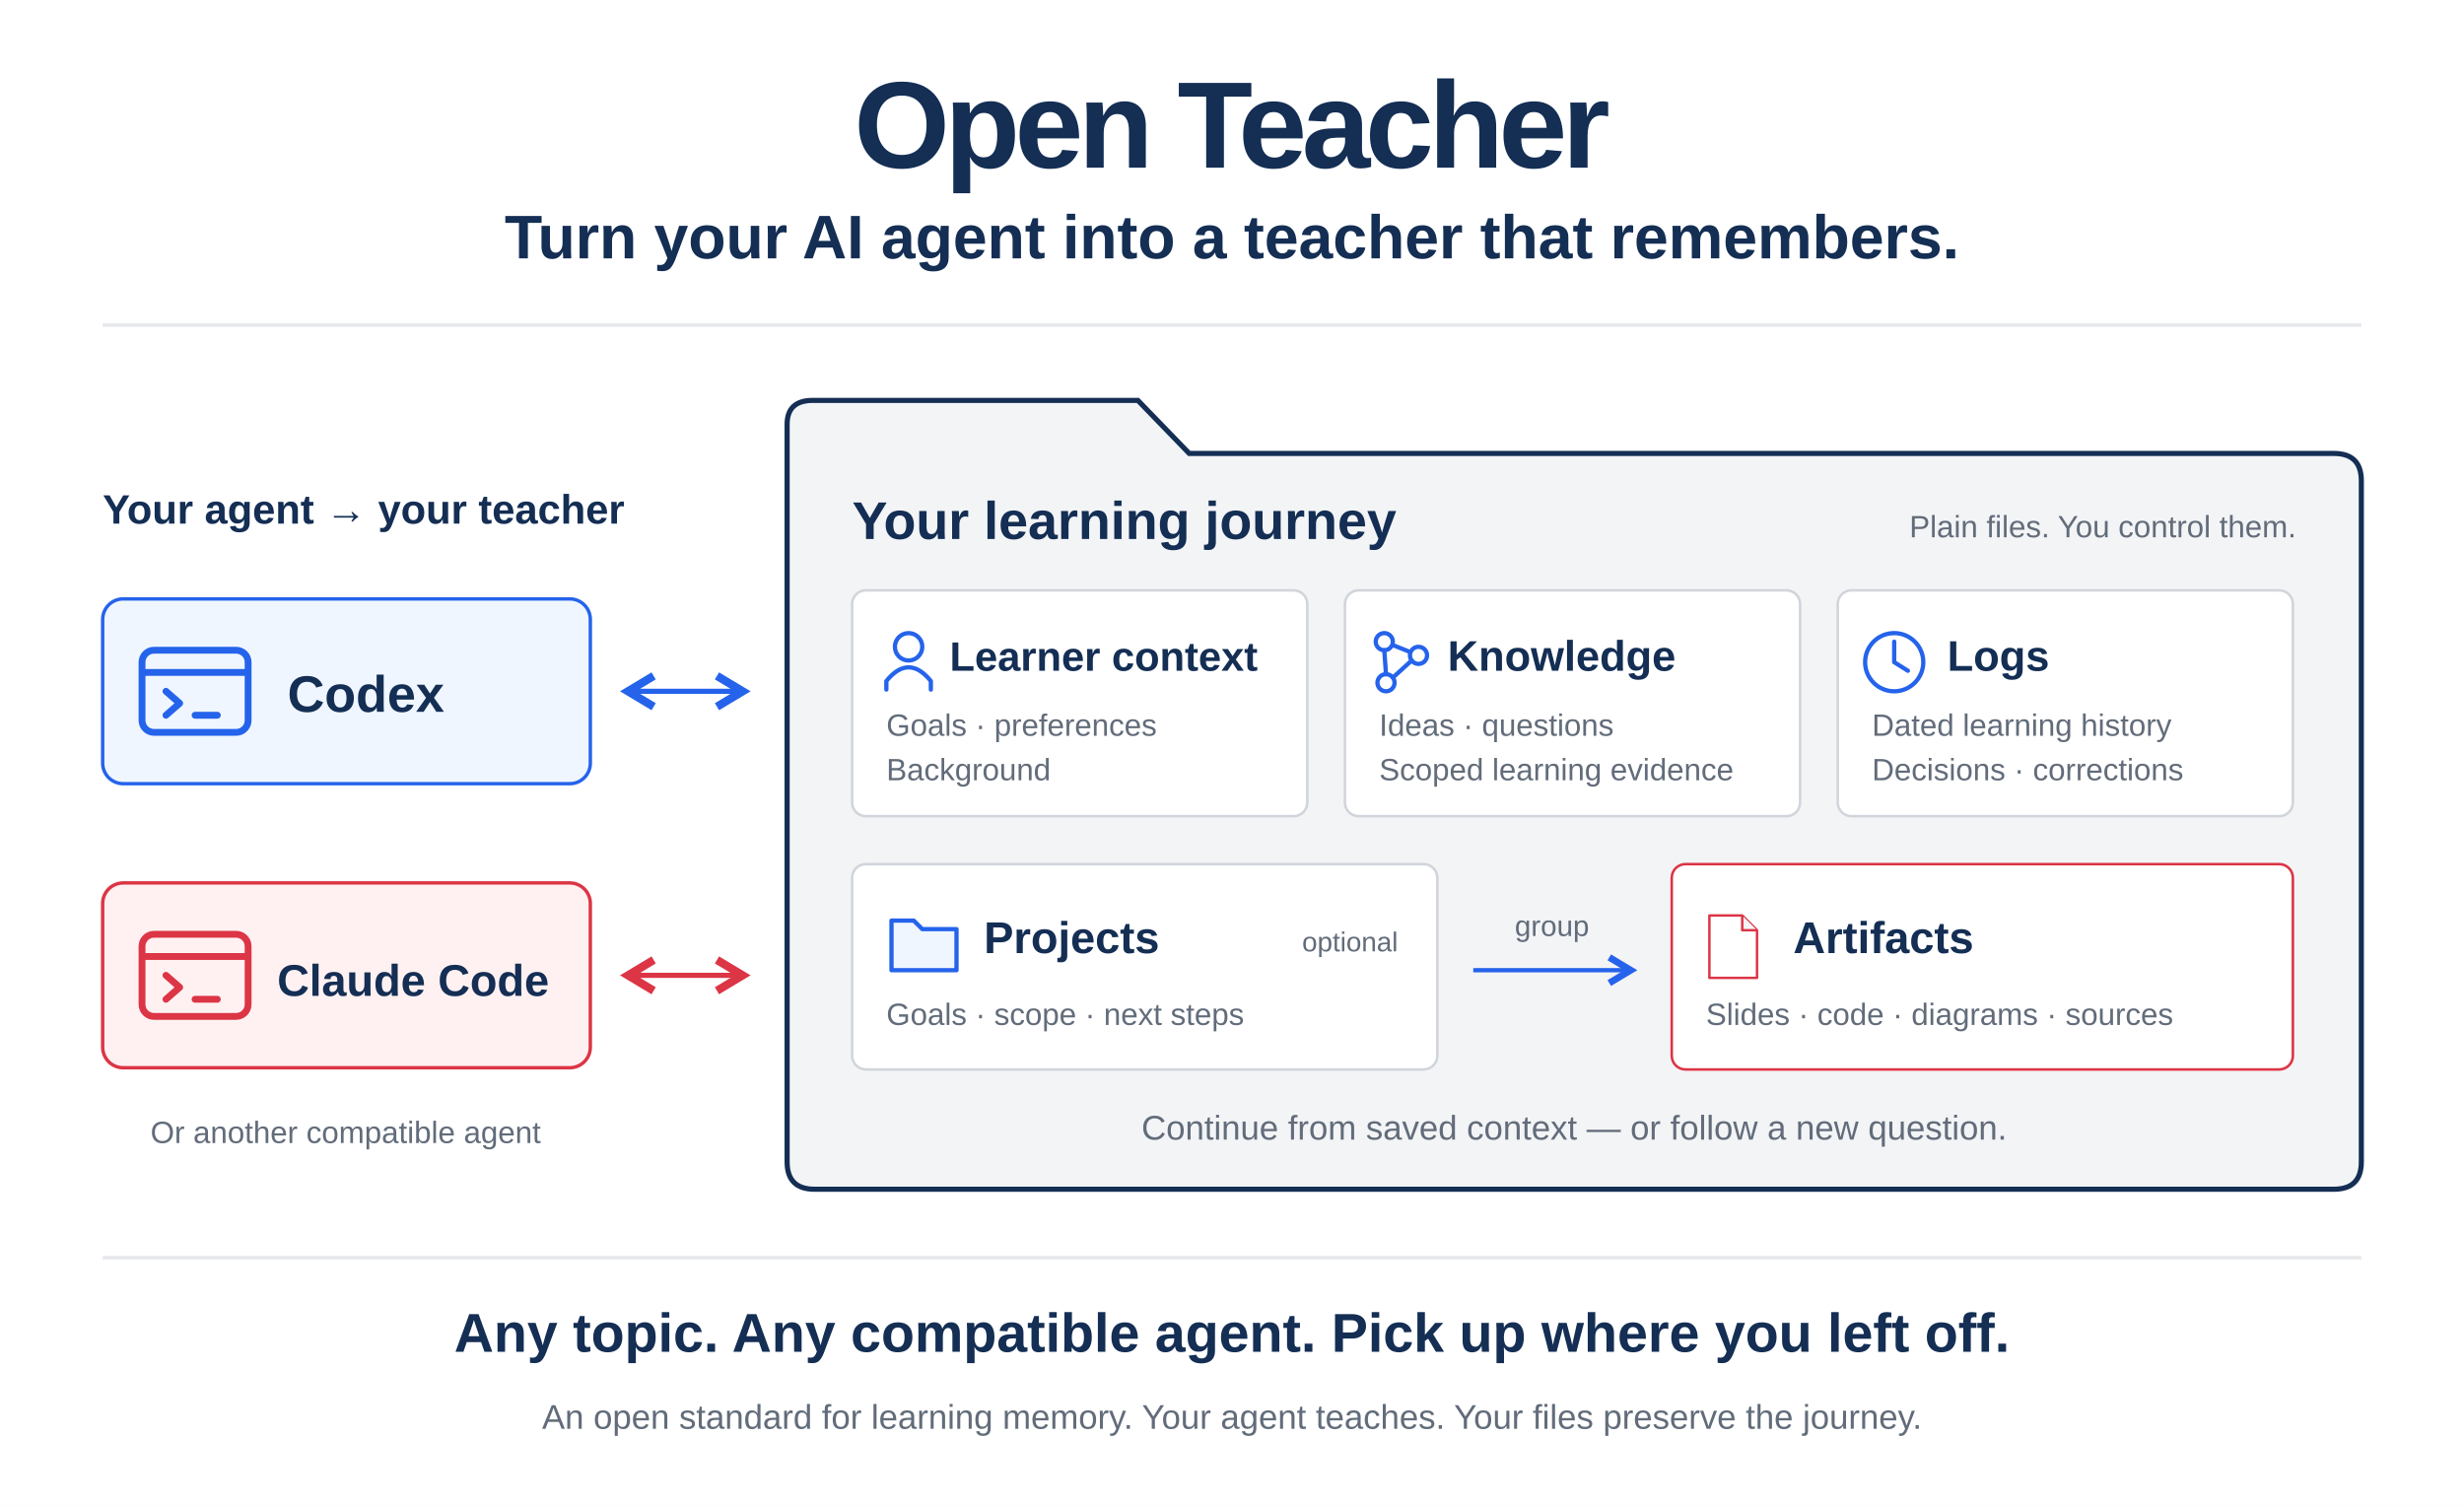
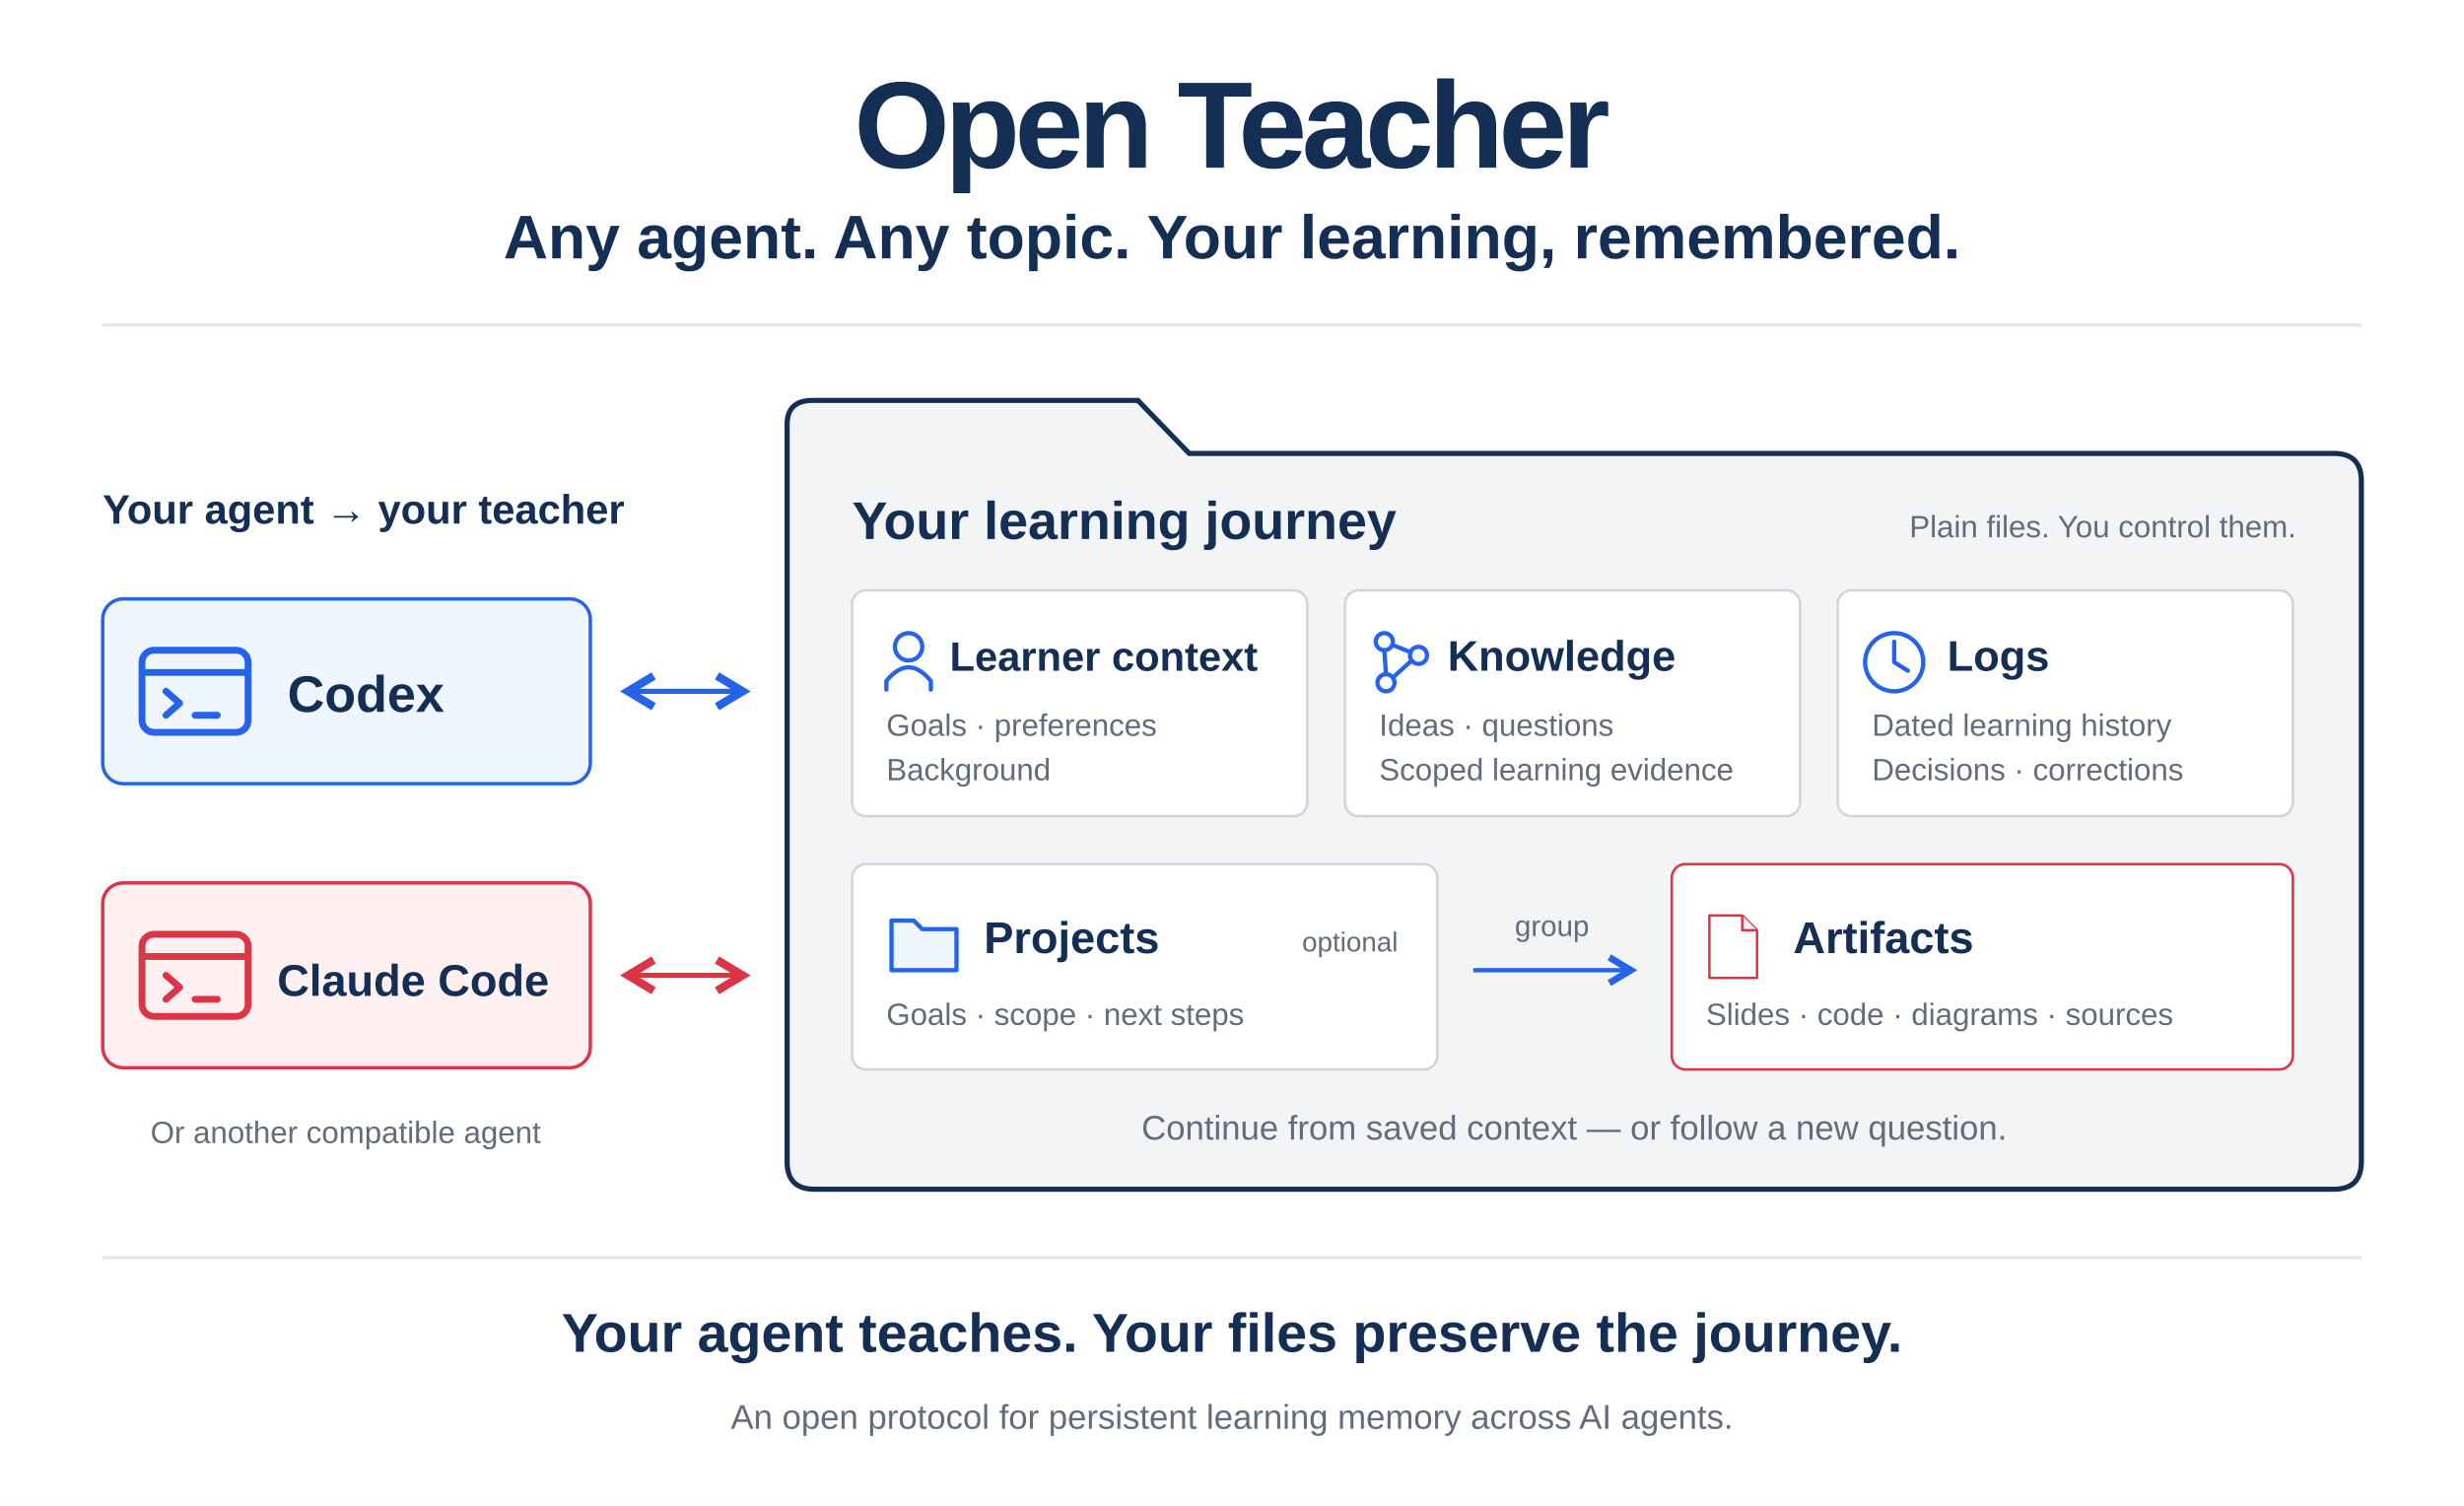
<svg xmlns="http://www.w3.org/2000/svg" width="1440" height="880" viewBox="0 0 1440 880" role="img" aria-labelledby="title desc">
  <defs>
    <marker id="blueArrow" markerWidth="8" markerHeight="8" refX="6" refY="4" orient="auto-start-reverse">
      <path d="M1 1L6 4L1 7" fill="none" stroke="#2563eb" stroke-width="1.6" />
    </marker>
    <marker id="redArrow" markerWidth="8" markerHeight="8" refX="6" refY="4" orient="auto-start-reverse">
      <path d="M1 1L6 4L1 7" fill="none" stroke="#dc3545" stroke-width="1.6" />
    </marker>
    <g id="terminal" fill="none" stroke="currentColor" stroke-width="4" stroke-linecap="round" stroke-linejoin="round">
      <rect width="62" height="48" rx="7" />
      <path d="M1 13H61M14 24l8 7-8 7m17 0h13" />
    </g>
    <g id="file" fill="white" stroke="currentColor" stroke-width="3" stroke-linejoin="round">
      <path d="M0 0h40l18 18v58H0z" />
      <path d="M40 0v18h18" fill="#f3f4f6" />
    </g>
  </defs>
  <rect width="1440" height="880" fill="#fff" />
  <g font-family="Arial, Helvetica, sans-serif" fill="#142e54">
    <text x="720" y="98" text-anchor="middle" font-size="72" font-weight="700" letter-spacing="-3">Open Teacher</text>
-     <text x="720" y="151" text-anchor="middle" font-size="36" font-weight="700">Turn your AI agent into a teacher that remembers.</text>
+     <text x="720" y="151" text-anchor="middle" font-size="36" font-weight="700">Any agent. Any topic. Your learning, remembered.</text>
    <path d="M60 190H1380" stroke="#e5e7eb" stroke-width="2" />
    <text x="60" y="306" font-size="24" font-weight="700">Your agent → your teacher</text>
    <rect x="60" y="350" width="285" height="108" rx="12" fill="#eff6ff" stroke="#2563eb" stroke-width="2" />
    <use href="#terminal" x="83" y="380" color="#2563eb" />
    <text x="168" y="416" font-size="30" font-weight="700">Codex</text>
    <rect x="60" y="516" width="285" height="108" rx="12" fill="#fff1f2" stroke="#dc3545" stroke-width="2" />
    <use href="#terminal" x="83" y="546" color="#dc3545" />
    <text x="162" y="582" font-size="26" font-weight="700">Claude Code</text>
    <path d="M367 404H434" stroke="#2563eb" stroke-width="3" marker-start="url(#blueArrow)" marker-end="url(#blueArrow)" />
    <path d="M367 570H434" stroke="#dc3545" stroke-width="3" marker-start="url(#redArrow)" marker-end="url(#redArrow)" />
    <text x="202" y="668" text-anchor="middle" font-size="18" fill="#626c7a">Or another compatible agent</text>
    <path d="M460 270V248Q460 234 475 234H665L695 265H1364Q1380 265 1380 281V679Q1380 695 1364 695H476Q460 695 460 679Z" fill="#f3f4f6" stroke="#142e54" stroke-width="3" />
    <text x="498" y="315" font-size="31" font-weight="700">Your learning journey</text>
    <text x="1342" y="314" text-anchor="end" font-size="18" fill="#626c7a">Plain files. You control them.</text>
    <g fill="#fff" stroke="#d1d5db" stroke-width="1.5">
      <rect x="498" y="345" width="266" height="132" rx="8" />
      <rect x="786" y="345" width="266" height="132" rx="8" />
      <rect x="1074" y="345" width="266" height="132" rx="8" />
    </g>
    <g stroke="#2563eb" fill="none" stroke-width="2.5" stroke-linecap="round" stroke-linejoin="round">
      <circle cx="531" cy="378" r="8" />
      <path d="M518 403v-5q13-16 26 0v5" />
      <circle cx="809" cy="375" r="5" />
      <circle cx="829" cy="383" r="5" />
      <circle cx="810" cy="399" r="5" />
      <path d="M814 377l10 4m1 5-11 10m-5-16 1 14" />
      <circle cx="1107" cy="387" r="17" />
      <path d="M1107 375v12l8 5" />
    </g>
    <text x="555" y="392" font-size="24" font-weight="700">Learner context</text>
    <text x="846" y="392" font-size="25" font-weight="700">Knowledge</text>
    <text x="1138" y="392" font-size="25" font-weight="700">Logs</text>
    <g font-size="18" fill="#626c7a">
      <text x="518" y="430">Goals · preferences</text>
      <text x="518" y="456">Background</text>
      <text x="806" y="430">Ideas · questions</text>
      <text x="806" y="456">Scoped learning evidence</text>
      <text x="1094" y="430">Dated learning history</text>
      <text x="1094" y="456">Decisions · corrections</text>
    </g>
    <rect x="498" y="505" width="342" height="120" rx="8" fill="#fff" stroke="#d1d5db" stroke-width="1.5" />
    <path d="M521 538h13l5 5h20v24h-38z" fill="#eff6ff" stroke="#2563eb" stroke-width="2.5" stroke-linejoin="round" />
    <text x="575" y="557" font-size="26" font-weight="700">Projects</text>
    <text x="817" y="556" text-anchor="end" font-size="16" fill="#626c7a">optional</text>
    <text x="518" y="599" font-size="18" fill="#626c7a">Goals · scope · next steps</text>
    <text x="907" y="547" text-anchor="middle" font-size="17" fill="#626c7a">group</text>
    <path d="M861 567H953" fill="none" stroke="#2563eb" stroke-width="2.5" marker-end="url(#blueArrow)" />
    <rect x="977" y="505" width="363" height="120" rx="8" fill="#fff" stroke="#dc3545" stroke-width="1.5" />
    <g transform="translate(999 535) scale(.48)" color="#dc3545">
      <use href="#file" />
    </g>
    <text x="1048" y="557" font-size="26" font-weight="700">Artifacts</text>
    <text x="997" y="599" font-size="18" fill="#626c7a">Slides · code · diagrams · sources</text>
    <text x="920" y="666" text-anchor="middle" font-size="20" fill="#626c7a">Continue from saved context — or follow a new question.</text>
    <path d="M60 735H1380" stroke="#e5e7eb" stroke-width="2" />
-     <text x="720" y="790" text-anchor="middle" font-size="32" font-weight="700">Any topic. Any compatible agent. Pick up where you left off.</text>
-     <text x="720" y="835" text-anchor="middle" font-size="20" fill="#626c7a">An open standard for learning memory. Your agent teaches. Your files preserve the journey.</text>
+     <text x="720" y="790" text-anchor="middle" font-size="32" font-weight="700">Your agent teaches. Your files preserve the journey.</text>
+     <text x="720" y="835" text-anchor="middle" font-size="20" fill="#626c7a">An open protocol for persistent learning memory across AI agents.</text>
  </g>
</svg>
